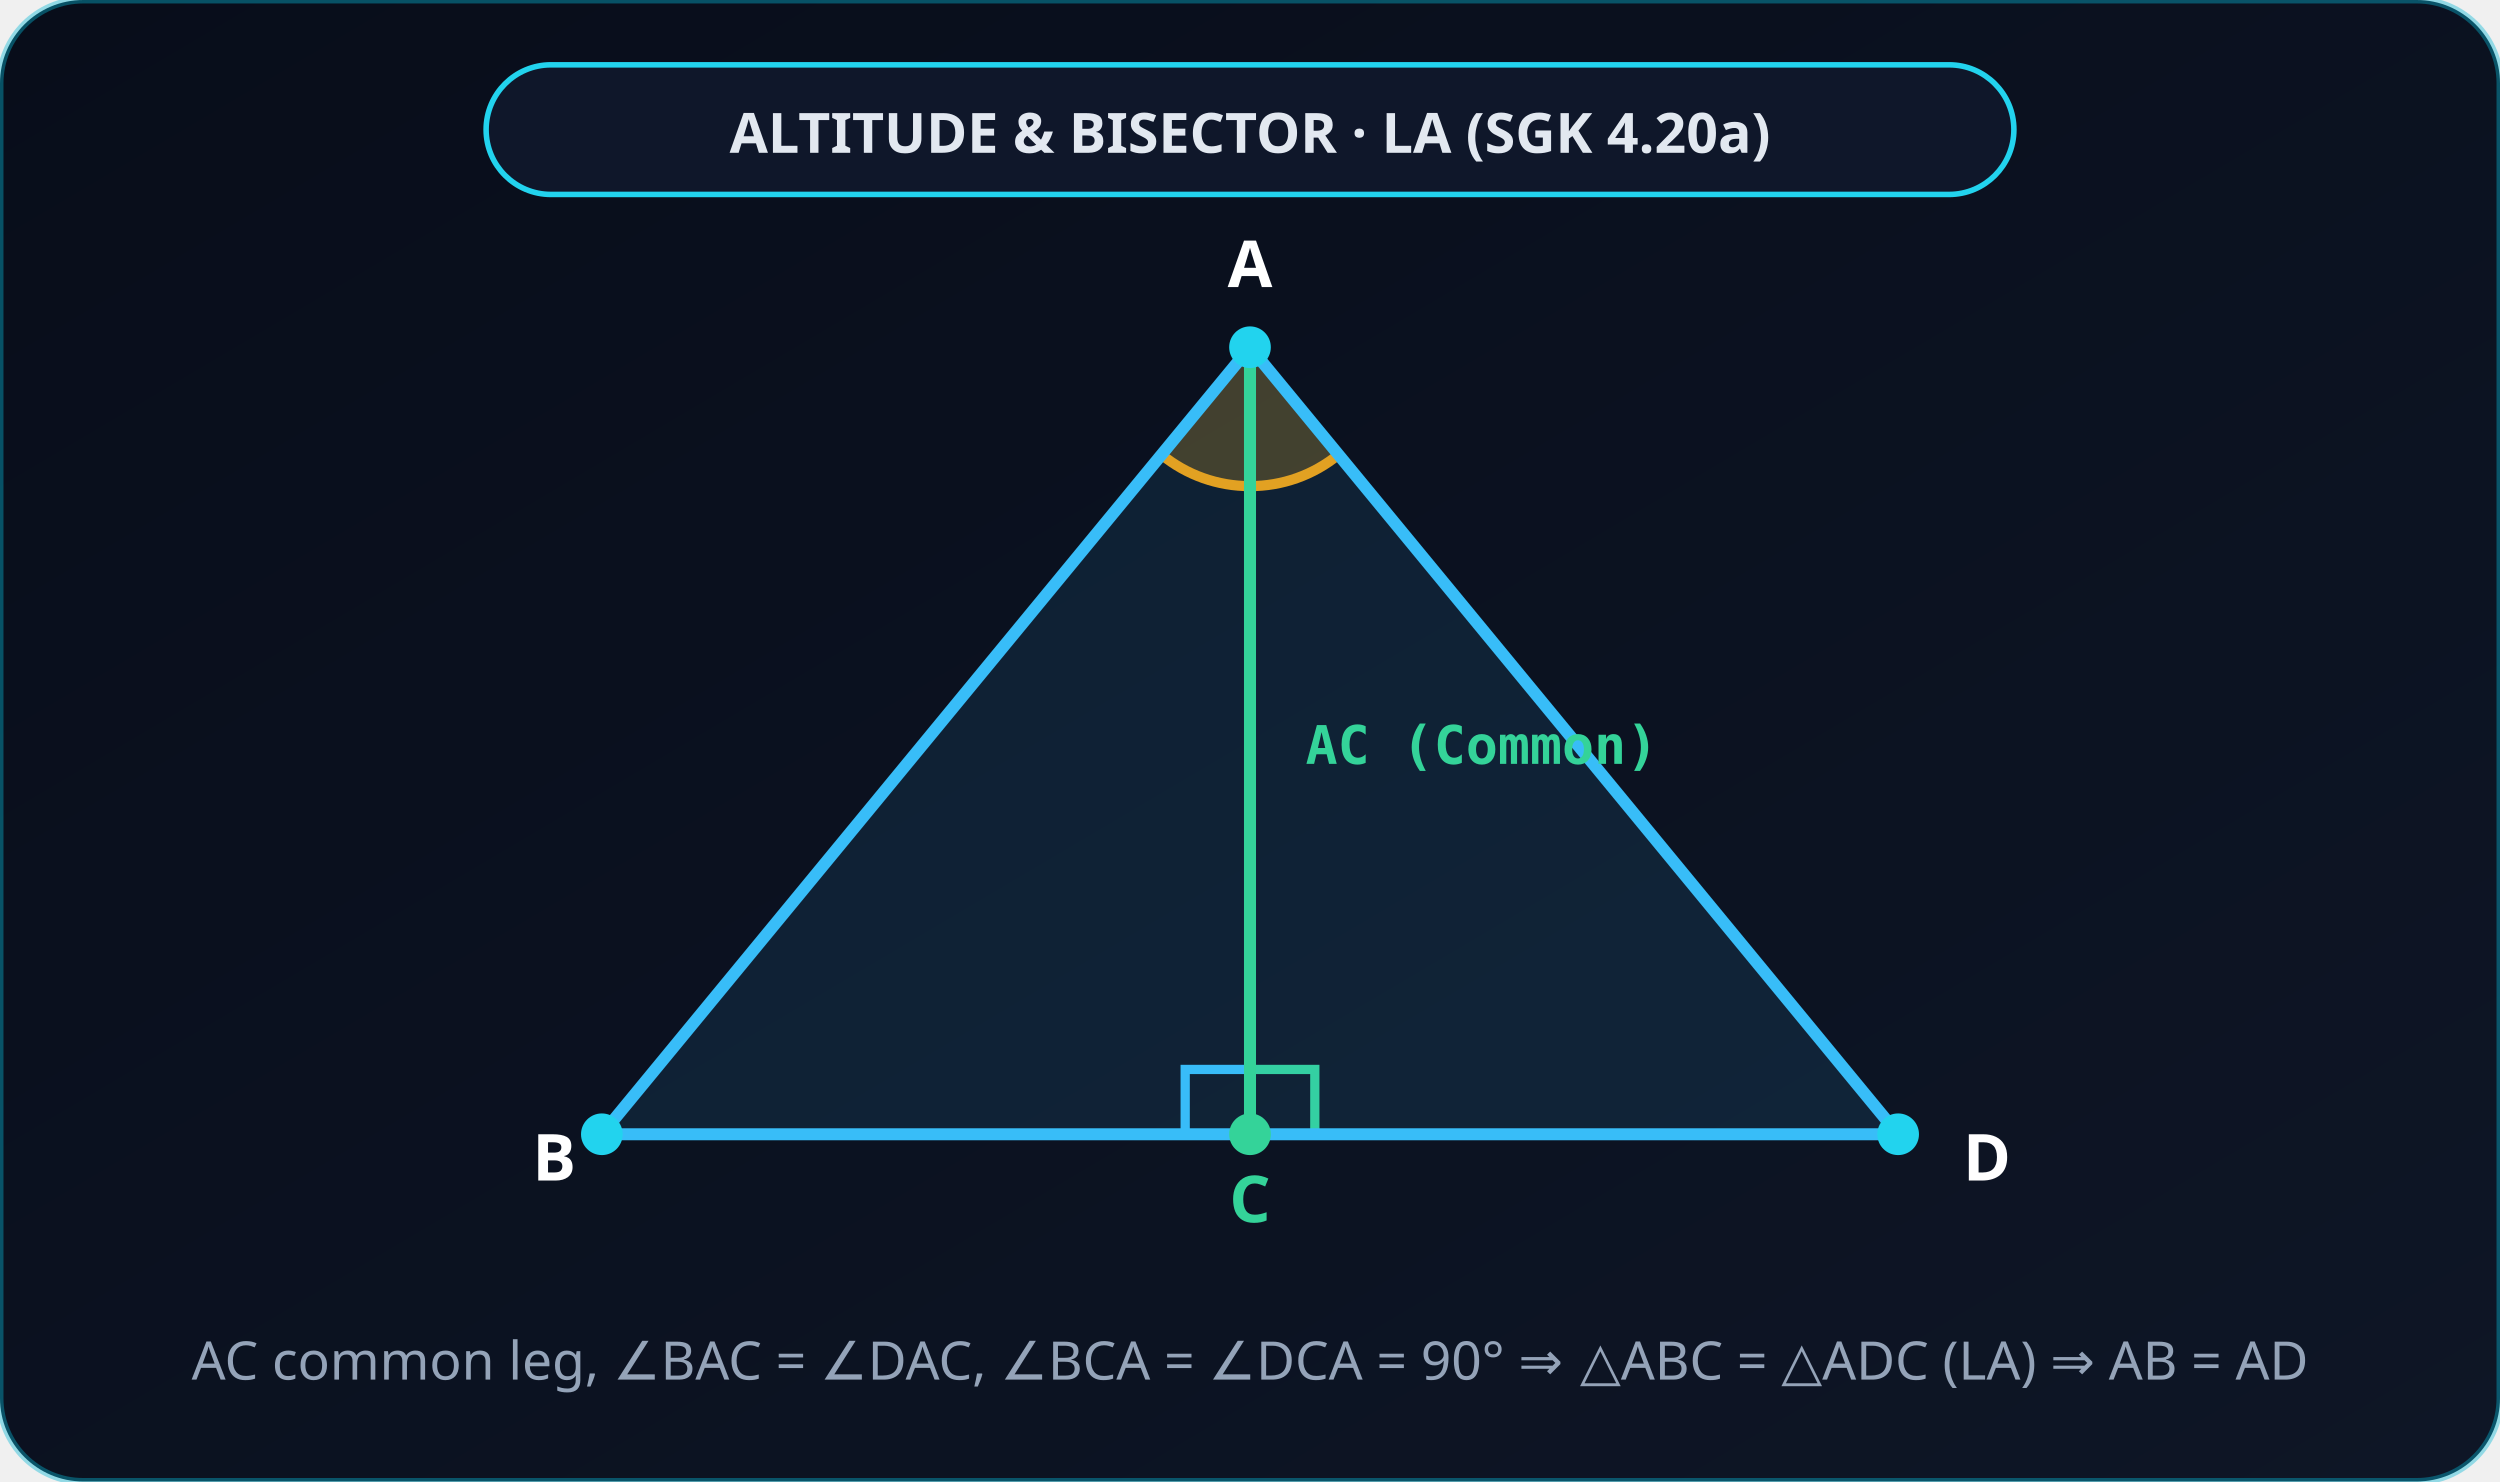
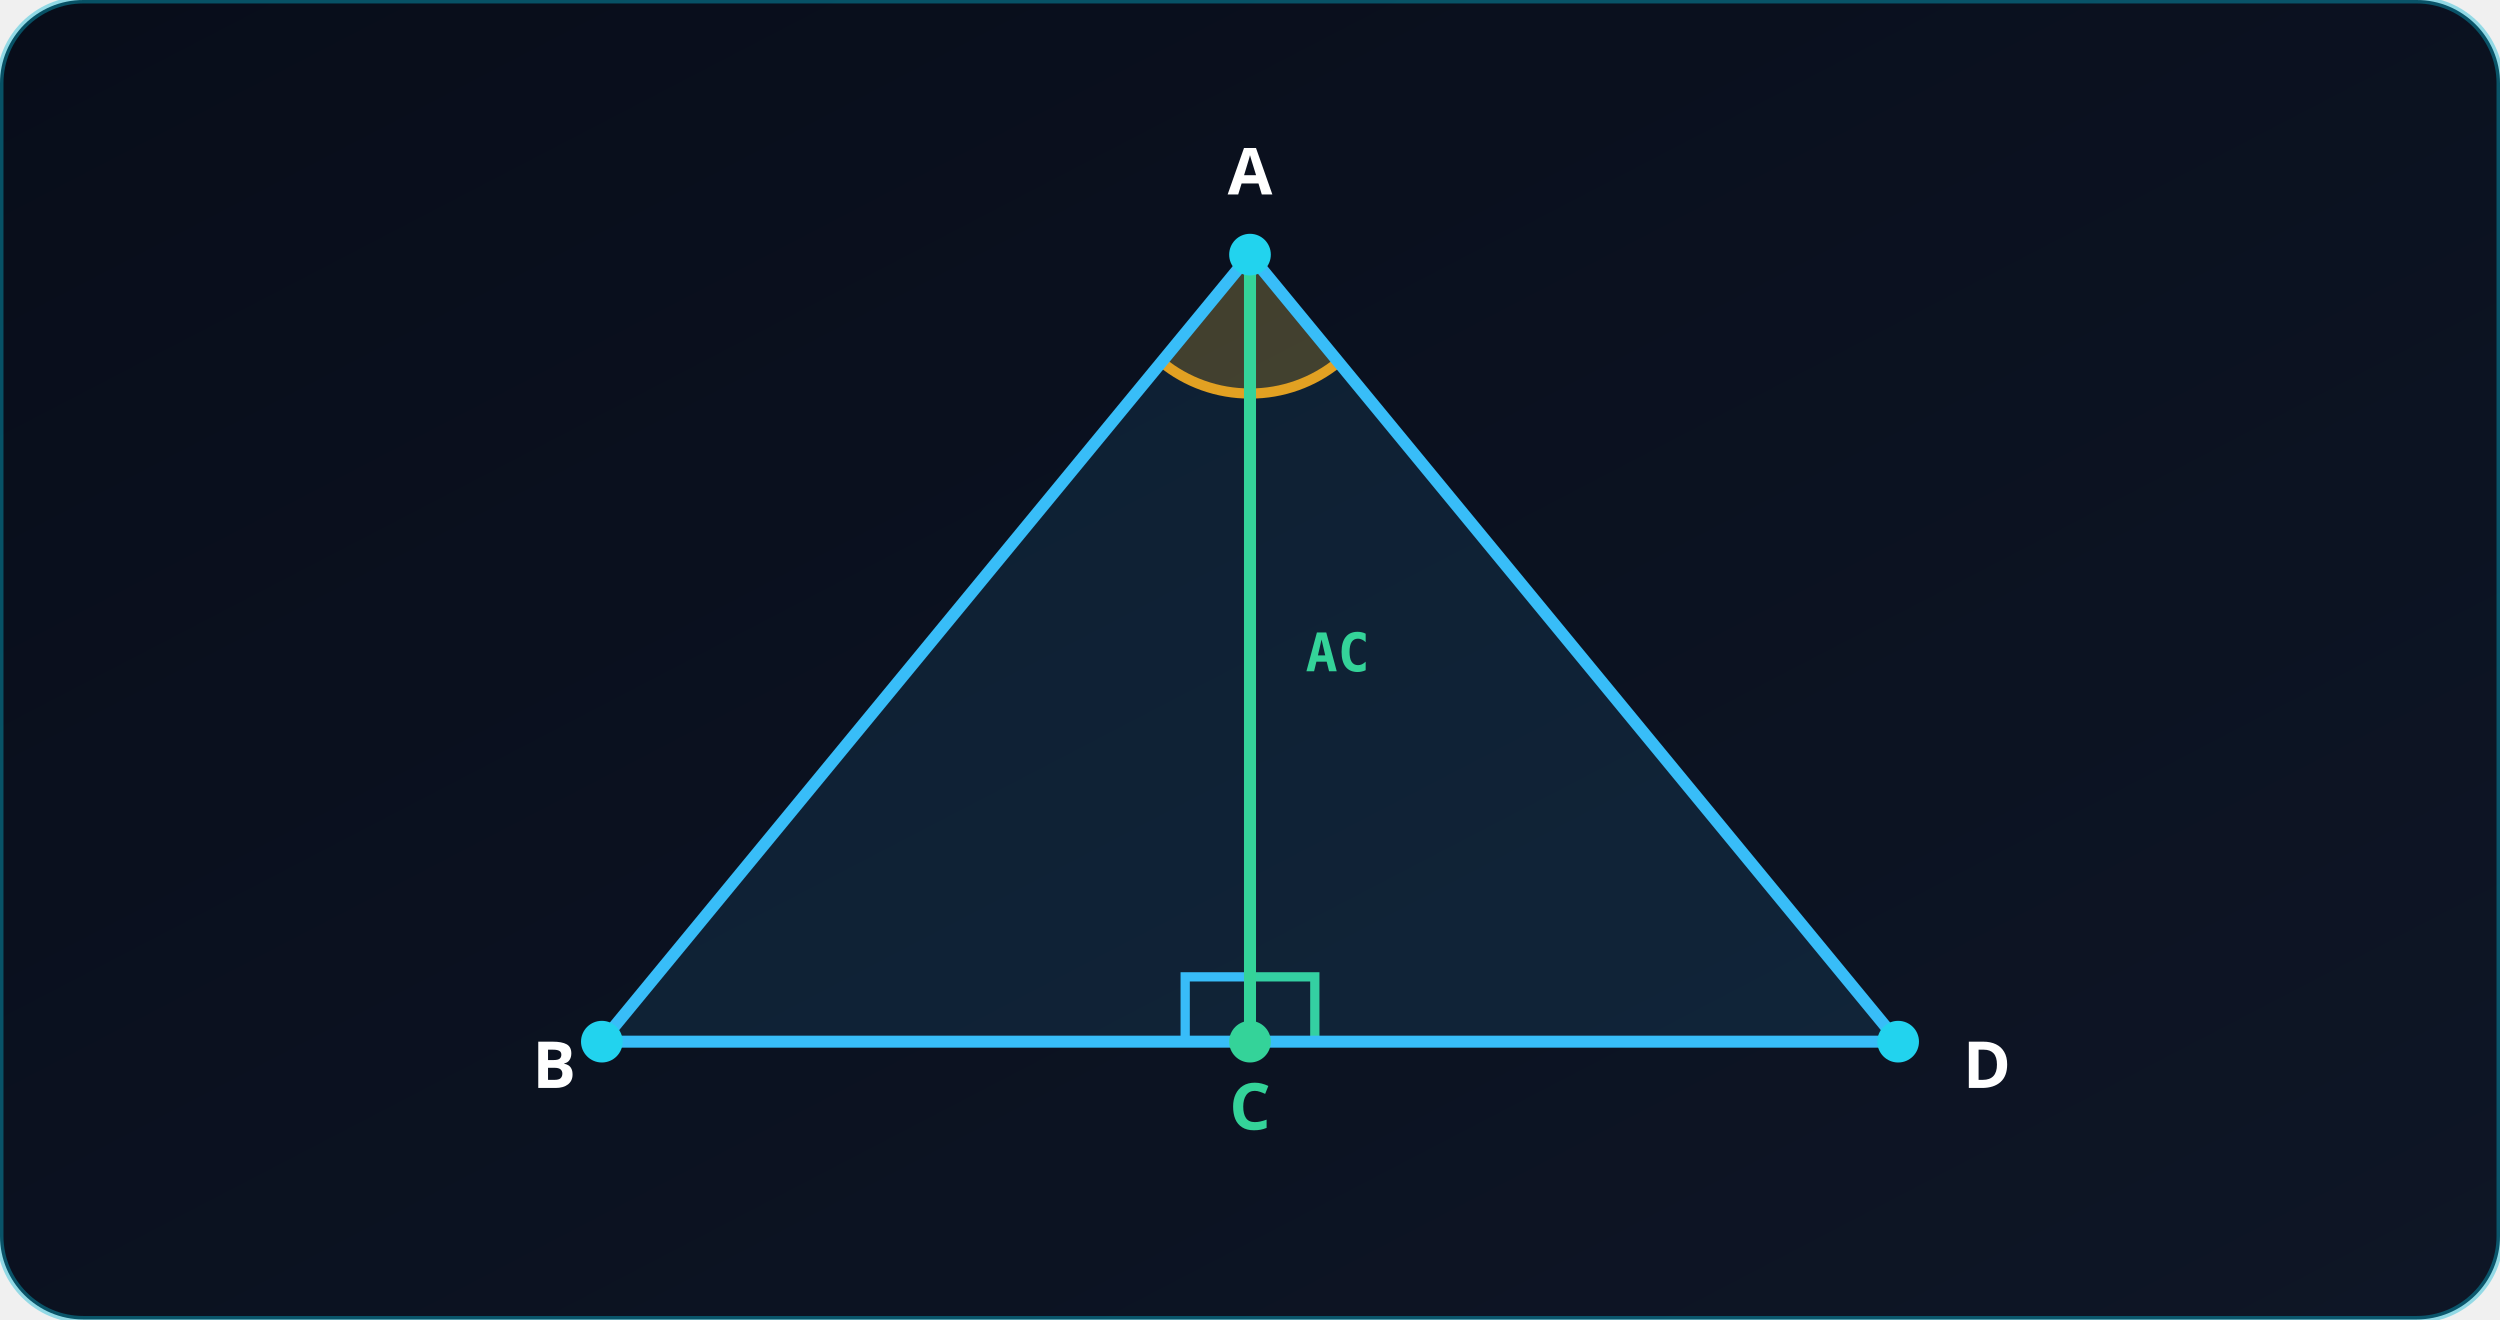
- <svg xmlns="http://www.w3.org/2000/svg" viewBox="0 0 540 320" width="100%" height="280" role="img" aria-labelledby="title desc">
+ <svg xmlns="http://www.w3.org/2000/svg" viewBox="0 0 540 285" width="100%" height="280" role="img" aria-labelledby="title desc">
  <defs>
    <linearGradient id="bgGrad" x1="0%" y1="0%" x2="100%" y2="100%">
      <stop offset="0%" stop-color="#080D1A" />
      <stop offset="100%" stop-color="#0E1626" />
    </linearGradient>
    <filter id="neonGlow" x="-20%" y="-20%" width="140%" height="140%">
      <feGaussianBlur stdDeviation="3" result="blur" />
      <feMerge>
        <feMergeNode in="blur" />
        <feMergeNode in="SourceGraphic" />
      </feMerge>
    </filter>
  </defs>
-   <rect width="540" height="320" rx="18" fill="url(#bgGrad)" stroke="#06B6D4" stroke-width="1.5" stroke-opacity="0.4" />
-   <rect x="105" y="14" width="330" height="28" rx="14" fill="#0F172A" stroke="#22D3EE" stroke-width="1.2" />
-   <text x="270" y="33" fill="#E2E8F0" font-family="system-ui" font-size="12" font-weight="bold" text-anchor="middle">ALTITUDE &amp; BISECTOR · LA (SGK 4.20a)</text>
-   <path d="M 270 75 L 250.9 98.2 A 30 30 0 0 0 270.0 105.0 Z" fill="rgba(245,158,11,0.25)" stroke="none" />
-   <path d="M 250.9 98.2 A 30 30 0 0 0 270.0 105.0" fill="none" stroke="#F59E0B" stroke-width="2.2" />
-   <path d="M 270 75 L 270.0 105.0 A 30 30 0 0 0 289.1 98.2 Z" fill="rgba(245,158,11,0.25)" stroke="none" />
-   <path d="M 270.0 105.0 A 30 30 0 0 0 289.1 98.2" fill="none" stroke="#F59E0B" stroke-width="2.2" />
-   <path d="M 256.0 245.0 L 256.0 231.0 L 270.0 231.0" fill="none" stroke="#38BDF8" stroke-width="2" />
-   <path d="M 284.0 245.0 L 284.0 231.0 L 270.0 231.0" fill="none" stroke="#34D399" stroke-width="2" />
-   <polygon points="270,75 130,245 410,245" fill="rgba(56,189,248,0.1)" stroke="#38BDF8" stroke-width="2.6" />
-   <line x1="270" y1="75" x2="270" y2="245" stroke="#34D399" stroke-width="2.6" />
-   <circle cx="270" cy="75" r="4.5" fill="#22D3EE" />
-   <text x="270" y="62" fill="#FFF" font-family="system-ui" font-size="14" font-weight="bold" text-anchor="middle">A</text>
-   <circle cx="130" cy="245" r="4.5" fill="#22D3EE" />
-   <text x="115" y="255" fill="#FFF" font-family="system-ui" font-size="14" font-weight="bold">B</text>
-   <circle cx="270" cy="245" r="4.5" fill="#34D399" />
-   <text x="270" y="264" fill="#34D399" font-family="system-ui" font-size="14" font-weight="bold" text-anchor="middle">C</text>
-   <circle cx="410" cy="245" r="4.5" fill="#22D3EE" />
-   <text x="424" y="255" fill="#FFF" font-family="system-ui" font-size="14" font-weight="bold">D</text>
-   <text x="282" y="165" fill="#34D399" font-family="monospace" font-size="11.5" font-weight="bold">AC (Common)</text>
-   <text x="270" y="298" fill="#94A3B8" font-family="system-ui" font-size="11.5" text-anchor="middle">AC common leg, ∠BAC = ∠DAC, ∠BCA = ∠DCA = 90° ⇒ △ABC = △ADC (LA) ⇒ AB = AD</text>
+   <rect width="540" height="285" rx="18" fill="url(#bgGrad)" stroke="#06B6D4" stroke-width="1.5" stroke-opacity="0.4" />
+   <g transform="translate(0, -20)">
+     <path d="M 270 75 L 250.9 98.2 A 30 30 0 0 0 270.0 105.0 Z" fill="rgba(245,158,11,0.25)" stroke="none" />
+     <path d="M 250.9 98.2 A 30 30 0 0 0 270.0 105.0" fill="none" stroke="#F59E0B" stroke-width="2.2" />
+     <path d="M 270 75 L 270.0 105.0 A 30 30 0 0 0 289.1 98.2 Z" fill="rgba(245,158,11,0.25)" stroke="none" />
+     <path d="M 270.0 105.0 A 30 30 0 0 0 289.1 98.2" fill="none" stroke="#F59E0B" stroke-width="2.2" />
+     <path d="M 256.0 245.0 L 256.0 231.0 L 270.0 231.0" fill="none" stroke="#38BDF8" stroke-width="2" />
+     <path d="M 284.0 245.0 L 284.0 231.0 L 270.0 231.0" fill="none" stroke="#34D399" stroke-width="2" />
+     <polygon points="270,75 130,245 410,245" fill="rgba(56,189,248,0.1)" stroke="#38BDF8" stroke-width="2.6" />
+     <line x1="270" y1="75" x2="270" y2="245" stroke="#34D399" stroke-width="2.6" />
+     <circle cx="270" cy="75" r="4.5" fill="#22D3EE" />
+     <text x="270" y="62" fill="#FFF" font-family="system-ui" font-size="14" font-weight="bold" text-anchor="middle">A</text>
+     <circle cx="130" cy="245" r="4.5" fill="#22D3EE" />
+     <text x="115" y="255" fill="#FFF" font-family="system-ui" font-size="14" font-weight="bold">B</text>
+     <circle cx="270" cy="245" r="4.5" fill="#34D399" />
+     <text x="270" y="264" fill="#34D399" font-family="system-ui" font-size="14" font-weight="bold" text-anchor="middle">C</text>
+     <circle cx="410" cy="245" r="4.5" fill="#22D3EE" />
+     <text x="424" y="255" fill="#FFF" font-family="system-ui" font-size="14" font-weight="bold">D</text>
+     <text x="282" y="165" fill="#34D399" font-family="monospace" font-size="11.5" font-weight="bold">AC</text>
+   </g>
</svg>
